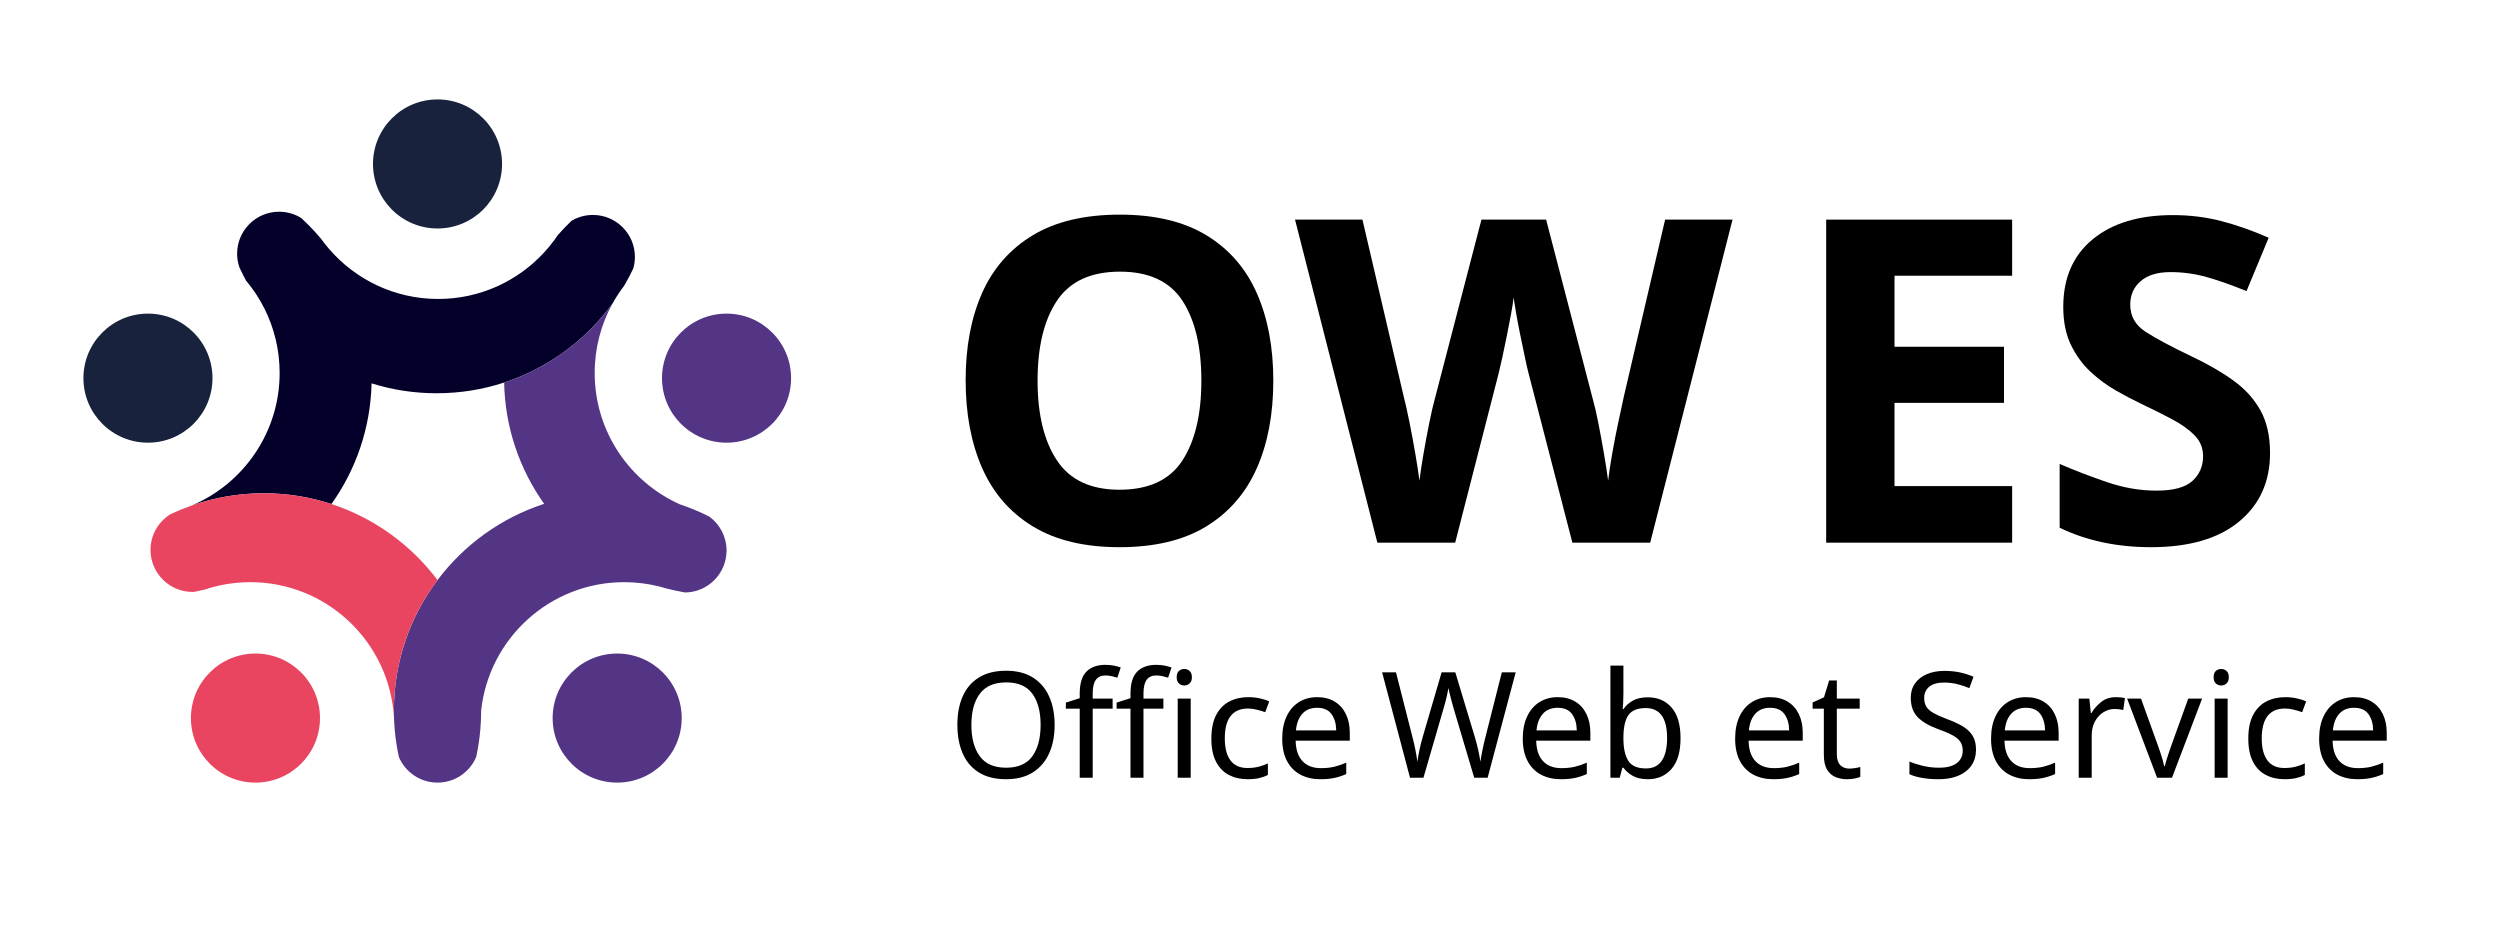
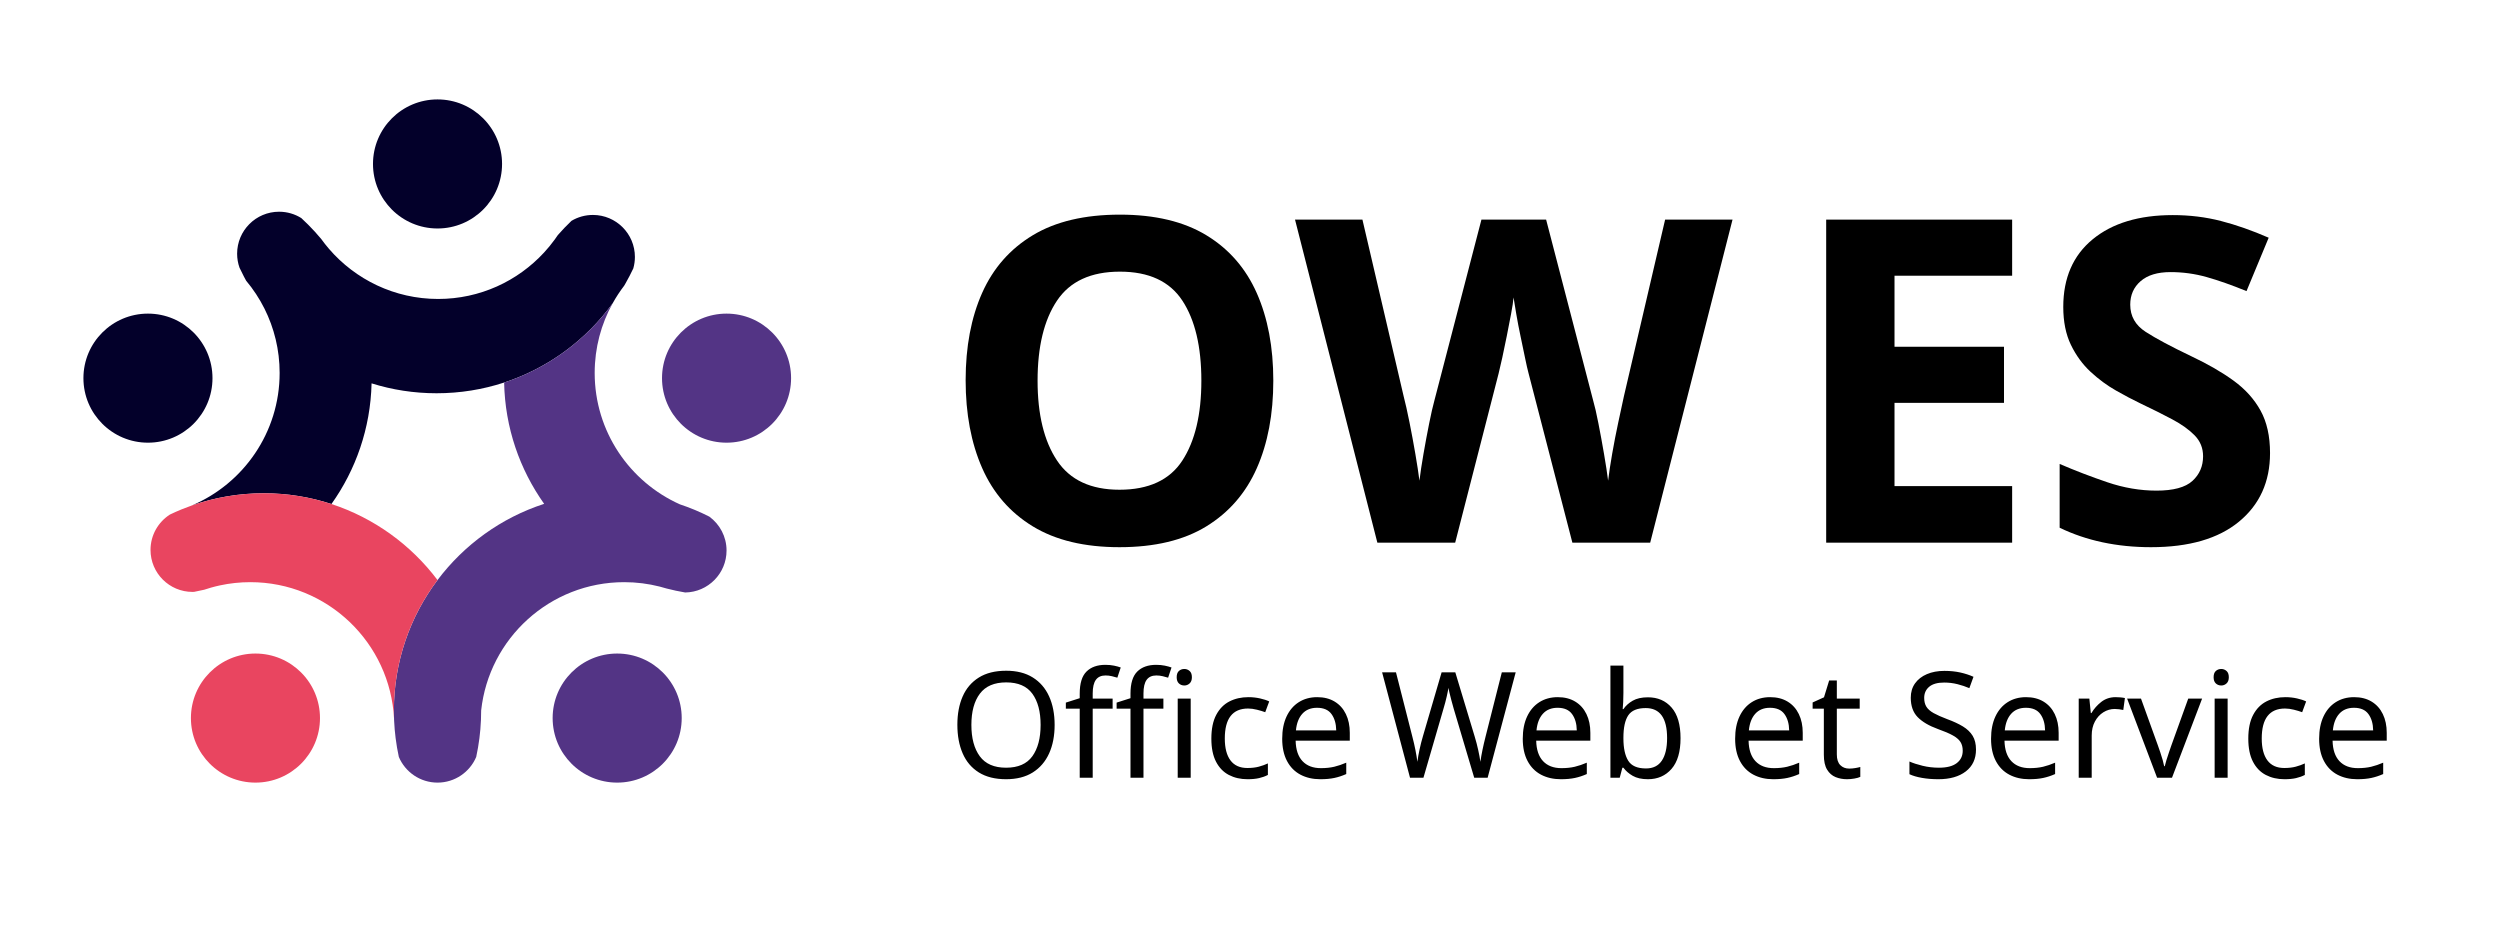
<svg xmlns="http://www.w3.org/2000/svg" width="100%" height="100%" viewBox="0 0 2502 928" version="1.1" xml:space="preserve" style="fill-rule:evenodd;clip-rule:evenodd;stroke-linejoin:round;stroke-miterlimit:2;">
  <g transform="matrix(1,0,0,1,-6392.041,0)">
    <g id="Artboard3" transform="matrix(0.828322,0,0,0.264298,1135.774,0)">
      <rect x="6345.679" y="0" width="3019.489" height="3507.874" style="fill:none;" />
-       <g transform="matrix(0.578993,0,0,1.403171,6155.123,-1506.403)">
-         <g transform="matrix(0.991774,0,0,1.282573,-253.3448,-311.1555)">
-           <path d="M1050.057,2311.355C1042.431,2313.772 1034.719,2315.995 1026.926,2318.017C1023.66,2318.865 1020.38,2319.677 1017.087,2320.453C1021.732,2318.882 1026.427,2317.42 1031.17,2316.071C1037.387,2314.303 1043.685,2312.728 1050.057,2311.355ZM1050.057,2311.355C1042.431,2313.772 1034.719,2315.995 1026.926,2318.017C1023.66,2318.865 1020.38,2319.677 1017.087,2320.453C1021.732,2318.882 1026.427,2317.42 1031.17,2316.071C1037.387,2314.303 1043.685,2312.728 1050.057,2311.355ZM1050.057,2311.355C1042.431,2313.772 1034.719,2315.995 1026.926,2318.017C1023.66,2318.865 1020.38,2319.677 1017.087,2320.453C1021.732,2318.882 1026.427,2317.42 1031.17,2316.071C1037.387,2314.303 1043.685,2312.728 1050.057,2311.355ZM1050.057,2311.355C1042.431,2313.772 1034.719,2315.995 1026.926,2318.017C1023.66,2318.865 1020.38,2319.677 1017.087,2320.453C1021.732,2318.882 1026.427,2317.42 1031.17,2316.071C1037.387,2314.303 1043.685,2312.728 1050.057,2311.355ZM1050.057,2311.355C1042.431,2313.772 1034.719,2315.995 1026.926,2318.017C1023.66,2318.865 1020.38,2319.677 1017.087,2320.453C1021.732,2318.882 1026.427,2317.42 1031.17,2316.071C1037.387,2314.303 1043.685,2312.728 1050.057,2311.355ZM1050.057,2311.355C1042.431,2313.772 1034.719,2315.995 1026.926,2318.017C1023.66,2318.865 1020.38,2319.677 1017.087,2320.453C1021.732,2318.882 1026.427,2317.42 1031.17,2316.071C1037.387,2314.303 1043.685,2312.728 1050.057,2311.355ZM1050.057,2311.355C1042.431,2313.772 1034.719,2315.995 1026.926,2318.017C1023.66,2318.865 1020.38,2319.677 1017.087,2320.453C1021.732,2318.882 1026.427,2317.42 1031.17,2316.071C1037.387,2314.303 1043.685,2312.728 1050.057,2311.355Z" style="fill:none;" />
-         </g>
-         <g transform="matrix(0.991774,0,0,1.282573,930.2794,-311.1555)">
-           <path d="M707.167,1680.789C699.654,1693.585 691.537,1705.985 682.855,1717.948C690.059,1704.947 698.194,1692.531 707.167,1680.789ZM795.747,2317.739C791.028,2316.502 786.339,2315.192 781.681,2313.809C786.415,2315.008 791.105,2316.319 795.747,2317.739ZM567.607,1574.244C565.458,1577.444 563.25,1580.601 560.984,1583.714C554.062,1593.221 546.601,1602.312 538.646,1610.939M707.167,1680.789C699.654,1693.585 691.537,1705.985 682.855,1717.948C690.059,1704.947 698.194,1692.531 707.167,1680.789ZM567.607,1574.244C565.458,1577.444 563.25,1580.601 560.984,1583.714C554.062,1593.221 546.601,1602.312 538.646,1610.939M707.167,1680.789C699.654,1693.585 691.537,1705.985 682.855,1717.948C690.059,1704.947 698.194,1692.531 707.167,1680.789ZM567.607,1574.244C565.458,1577.444 563.25,1580.601 560.984,1583.714C554.062,1593.221 546.601,1602.312 538.646,1610.939M707.167,1680.789C699.654,1693.585 691.537,1705.985 682.855,1717.948C690.059,1704.947 698.194,1692.531 707.167,1680.789ZM567.607,1574.244C565.458,1577.444 563.25,1580.601 560.984,1583.714C554.062,1593.221 546.601,1602.312 538.646,1610.939M707.167,1680.789C699.654,1693.585 691.537,1705.985 682.855,1717.948C690.059,1704.947 698.194,1692.531 707.167,1680.789ZM567.607,1574.244C565.458,1577.444 563.25,1580.601 560.984,1583.714C554.062,1593.221 546.601,1602.312 538.646,1610.939M707.167,1680.789C699.654,1693.585 691.537,1705.985 682.855,1717.948C690.059,1704.947 698.194,1692.531 707.167,1680.789ZM567.607,1574.244C565.458,1577.444 563.25,1580.601 560.984,1583.714C554.062,1593.221 546.601,1602.312 538.646,1610.939M707.167,1680.789C699.654,1693.585 691.537,1705.985 682.855,1717.948C690.059,1704.947 698.194,1692.531 707.167,1680.789ZM795.747,2317.739C791.028,2316.502 786.339,2315.192 781.681,2313.809C786.415,2315.008 791.105,2316.319 795.747,2317.739ZM567.607,1574.244C565.458,1577.444 563.25,1580.601 560.984,1583.714C554.062,1593.221 546.601,1602.312 538.646,1610.939M567.607,1574.244C565.458,1577.444 563.25,1580.601 560.984,1583.714C554.062,1593.221 546.601,1602.312 538.646,1610.939M707.167,1680.789C699.654,1693.585 691.537,1705.985 682.855,1717.948C690.059,1704.947 698.194,1692.531 707.167,1680.789ZM795.747,2317.739C791.028,2316.502 786.339,2315.192 781.681,2313.809C786.415,2315.008 791.105,2316.319 795.747,2317.739ZM795.747,2317.739C791.028,2316.502 786.339,2315.192 781.681,2313.809C786.415,2315.008 791.105,2316.319 795.747,2317.739Z" style="fill:none;" />
-         </g>
-         <g transform="matrix(0.656407,0,0,0.848872,1271.748,488.1734)">
-           <path d="M548.258,1597.891C536.907,1617.225 524.643,1635.959 511.525,1654.034C522.411,1634.391 534.7,1615.631 548.258,1597.891ZM548.258,1597.891C536.907,1617.225 524.643,1635.959 511.525,1654.034C522.411,1634.391 534.7,1615.631 548.258,1597.891Z" style="fill:none;" />
-         </g>
-         <g transform="matrix(0.656407,0,0,0.848872,1033.121,1441.026)">
-           <path d="M1045.632,1437.774C1038.502,1435.905 1031.417,1433.925 1024.378,1431.836C1031.531,1433.648 1038.617,1435.629 1045.632,1437.774ZM1045.632,1437.774C1038.502,1435.905 1031.417,1433.925 1024.378,1431.836C1031.531,1433.648 1038.617,1435.629 1045.632,1437.774Z" style="fill:none;" />
-         </g>
-         <g transform="matrix(0.656407,0,0,0.848872,252.9806,1441.026)">
-           <path d="M1368.962,1858.852C1368.867,1856.797 1368.781,1854.74 1368.703,1852.681C1368.803,1854.734 1368.89,1856.791 1368.962,1858.852ZM815.186,1428.128C803.664,1431.78 792.011,1435.139 780.237,1438.194C775.303,1439.475 770.347,1440.702 765.371,1441.875C772.389,1439.501 779.483,1437.292 786.649,1435.254C796.042,1432.582 805.558,1430.203 815.186,1428.128ZM1368.962,1858.852C1368.867,1856.797 1368.781,1854.74 1368.703,1852.681C1368.803,1854.734 1368.89,1856.791 1368.962,1858.852Z" style="fill:none;" />
-         </g>
-         <g transform="matrix(0.657239,0,0,0.849949,644.1541,-102.2642)">
-           <path d="M1291.863,2129.763C1288.62,2134.593 1285.288,2139.357 1281.869,2144.054C1271.423,2158.4 1260.164,2172.118 1248.16,2185.137" style="fill:none;" />
-         </g>
-         <g transform="matrix(0.991774,0,0,1.282573,700.3332,586.1922)">
-           <path d="M1027.601,1618.092C1022.882,1616.855 1018.193,1615.545 1013.534,1614.162C1018.268,1615.362 1022.958,1616.673 1027.601,1618.092ZM454.986,1896.783C454.923,1895.423 454.866,1894.062 454.815,1892.699C454.881,1894.058 454.938,1895.419 454.986,1896.783Z" style="fill:none;" />
-         </g>
-         <g transform="matrix(0.991774,0,0,1.282573,-24.80806,586.1922)">
-           <path d="M1186.142,1896.783C1186.079,1895.423 1186.022,1894.062 1185.971,1892.699C1186.037,1894.058 1186.094,1895.419 1186.142,1896.783ZM819.625,1611.708C811.999,1614.125 804.286,1616.348 796.494,1618.37C793.228,1619.218 789.948,1620.03 786.655,1620.807C791.3,1619.235 795.995,1617.773 800.738,1616.424C806.954,1614.656 813.253,1613.081 819.625,1611.708Z" style="fill:none;" />
-         </g>
-         <g transform="matrix(1,0,0,1.293211,0,0)">
-           <path d="M1650.686,1390.264C1647.415,1401.768 1641.85,1412.31 1634.517,1421.363C1640.292,1411.234 1645.688,1400.861 1650.686,1390.264ZM1650.686,1390.264C1647.415,1401.768 1641.85,1412.31 1634.517,1421.363C1640.292,1411.234 1645.688,1400.861 1650.686,1390.264ZM1650.686,1390.264C1647.415,1401.768 1641.85,1412.31 1634.517,1421.363C1640.292,1411.234 1645.688,1400.861 1650.686,1390.264ZM1650.686,1390.264C1647.415,1401.768 1641.85,1412.31 1634.517,1421.363C1640.292,1411.234 1645.688,1400.861 1650.686,1390.264ZM1650.686,1390.264C1647.415,1401.768 1641.85,1412.31 1634.517,1421.363C1640.292,1411.234 1645.688,1400.861 1650.686,1390.264ZM1650.686,1390.264C1647.415,1401.768 1641.85,1412.31 1634.517,1421.363C1640.292,1411.234 1645.688,1400.861 1650.686,1390.264ZM1650.686,1390.264C1647.415,1401.768 1641.85,1412.31 1634.517,1421.363C1640.292,1411.234 1645.688,1400.861 1650.686,1390.264ZM1650.686,1390.264C1647.415,1401.768 1641.85,1412.31 1634.517,1421.363C1640.292,1411.234 1645.688,1400.861 1650.686,1390.264Z" style="fill:none;" />
-         </g>
-         <g transform="matrix(1,0,0,1.293211,0,0)">
-           <path d="M1720.745,2058.395C1733.269,2061.638 1746.002,2064.36 1758.92,2066.534M1720.745,2058.395C1733.269,2061.638 1746.002,2064.36 1758.92,2066.534M1720.745,2058.395C1733.269,2061.638 1746.002,2064.36 1758.92,2066.534M1720.745,2058.395C1733.269,2061.638 1746.002,2064.36 1758.92,2066.534M1720.745,2058.395C1733.269,2061.638 1746.002,2064.36 1758.92,2066.534M1720.745,2058.395C1733.269,2061.638 1746.002,2064.36 1758.92,2066.534" style="fill:none;" />
-         </g>
-         <g transform="matrix(1,0,0,1.293211,0,0)">
-           <path d="M765.133,2058.341C755.475,2062.463 744.928,2064.899 733.863,2065.279C741.095,2063.942 748.267,2062.433 755.375,2060.757C758.642,2059.987 761.894,2059.181 765.133,2058.341ZM765.133,2058.341C755.475,2062.463 744.928,2064.899 733.863,2065.279C741.095,2063.942 748.267,2062.433 755.375,2060.757C758.642,2059.987 761.894,2059.181 765.133,2058.341ZM765.133,2058.341C755.475,2062.463 744.928,2064.899 733.863,2065.279C741.095,2063.942 748.267,2062.433 755.375,2060.757C758.642,2059.987 761.894,2059.181 765.133,2058.341ZM765.133,2058.341C755.475,2062.463 744.928,2064.899 733.863,2065.279C741.095,2063.942 748.267,2062.433 755.375,2060.757C758.642,2059.987 761.894,2059.181 765.133,2058.341ZM765.133,2058.341C755.475,2062.463 744.928,2064.899 733.863,2065.279C741.095,2063.942 748.267,2062.433 755.375,2060.757C758.642,2059.987 761.894,2059.181 765.133,2058.341ZM765.133,2058.341C755.475,2062.463 744.928,2064.899 733.863,2065.279C741.095,2063.942 748.267,2062.433 755.375,2060.757C758.642,2059.987 761.894,2059.181 765.133,2058.341ZM765.133,2058.341C755.475,2062.463 744.928,2064.899 733.863,2065.279C741.095,2063.942 748.267,2062.433 755.375,2060.757C758.642,2059.987 761.894,2059.181 765.133,2058.341ZM765.133,2058.341C755.475,2062.463 744.928,2064.899 733.863,2065.279C741.095,2063.942 748.267,2062.433 755.375,2060.757C758.642,2059.987 761.894,2059.181 765.133,2058.341ZM765.133,2058.341C755.475,2062.463 744.928,2064.899 733.863,2065.279C741.095,2063.942 748.267,2062.433 755.375,2060.757C758.642,2059.987 761.894,2059.181 765.133,2058.341Z" style="fill:none;" />
-         </g>
-         <g transform="matrix(1,0,0,1.293211,0,0)">
-           <path d="M838.167,1407.416C834.394,1401.646 831.283,1395.405 828.942,1388.8C831.879,1395.085 834.955,1401.292 838.167,1407.416ZM838.167,1407.416C834.394,1401.646 831.283,1395.405 828.942,1388.8C831.879,1395.085 834.955,1401.292 838.167,1407.416ZM838.167,1407.416C834.394,1401.646 831.283,1395.405 828.942,1388.8C831.879,1395.085 834.955,1401.292 838.167,1407.416ZM838.167,1407.416C834.394,1401.646 831.283,1395.405 828.942,1388.8C831.879,1395.085 834.955,1401.292 838.167,1407.416ZM838.167,1407.416C834.394,1401.646 831.283,1395.405 828.942,1388.8C831.879,1395.085 834.955,1401.292 838.167,1407.416Z" style="fill:none;" />
-         </g>
-         <g transform="matrix(1.234966,0,0,1.597072,219.0391,745.0189)">
-           <path d="M501.332,673.149C498.277,668.477 495.757,663.423 493.862,658.075C496.24,663.164 498.731,668.19 501.332,673.149Z" style="fill:none;" />
-         </g>
-         <g transform="matrix(1.234966,0,0,1.597072,38.32046,1544.446)">
-           <path d="M588.528,699.67C580.708,703.008 572.168,704.981 563.208,705.288C569.064,704.205 574.871,702.984 580.627,701.627C584.357,700.365 588.128,699.191 591.937,698.107C590.817,698.657 589.68,699.179 588.528,699.67Z" style="fill:none;" />
-         </g>
-         <g transform="matrix(1.234966,0,0,1.597072,873.927,753.7173)">
-           <path d="M524.498,573.431C516.465,581.094 508.778,589.117 501.463,597.474C499.738,600.044 497.964,602.579 496.144,605.079M628.972,653.813C626.323,663.128 621.817,671.665 615.879,678.996C620.556,670.794 624.925,662.394 628.972,653.813Z" style="fill:none;" />
-         </g>
-         <g transform="matrix(1,0,0,1.293211,0,0)">
-           <path d="M729.344,1884.995C837.032,1839.368 912.657,1732.655 912.657,1608.418C912.657,1560.163 901.248,1514.552 880.983,1474.137C870.485,1453.202 857.612,1433.662 842.717,1415.871C841.172,1413.071 839.655,1410.252 838.167,1407.416C834.955,1401.292 831.879,1395.085 828.942,1388.8C825.701,1379.656 823.937,1369.815 823.937,1359.565C823.937,1311.221 863.186,1271.971 911.531,1271.971C928.524,1271.971 944.395,1276.821 957.831,1285.211C967.64,1294.227 977.052,1303.669 986.036,1313.508C990.542,1318.443 994.942,1323.478 999.229,1328.609C1004.388,1335.784 1009.854,1342.723 1015.609,1349.406C1070.755,1413.447 1152.412,1454.022 1243.471,1454.022C1330.837,1454.022 1409.548,1416.671 1464.494,1357.08C1472.384,1348.523 1479.783,1339.508 1486.649,1330.078C1488.896,1326.992 1491.086,1323.86 1493.217,1320.686C1502.25,1310.366 1511.743,1300.457 1521.664,1290.994C1534.765,1283.185 1550.072,1278.698 1566.418,1278.698C1614.763,1278.698 1654.012,1317.947 1654.012,1366.291C1654.012,1374.602 1652.852,1382.644 1650.686,1390.264C1645.688,1400.861 1640.292,1411.234 1634.517,1421.363C1633.565,1423.034 1632.602,1424.698 1631.629,1426.355C1622.729,1438 1614.662,1450.314 1607.517,1463.208C1551.916,1539.819 1472.95,1598.393 1381.12,1628.429C1336.742,1642.944 1289.359,1650.794 1240.157,1650.794C1192.916,1650.794 1147.352,1643.557 1104.514,1630.132C1102.297,1723.838 1071.605,1810.549 1020.767,1881.937C976.318,1867.37 928.852,1859.491 879.56,1859.491C826.922,1859.491 776.367,1868.476 729.344,1884.995Z" style="fill:rgb(3,0,42);" />
-         </g>
-         <g transform="matrix(1,0,0,1.293211,17.16217,570.561)">
-           <circle cx="620.708" cy="1178.073" r="134.667" style="fill:rgb(24,34,61);" />
-         </g>
-         <g transform="matrix(1,0,0,1.293211,1224.549,570.561)">
-           <circle cx="620.708" cy="1178.073" r="134.667" style="fill:rgb(83,52,133);" />
-         </g>
-         <g transform="matrix(1,0,0,1.293211,996.3146,1487.897)">
-           <circle cx="620.708" cy="1178.073" r="134.667" style="fill:rgb(83,52,133);" />
-         </g>
-         <g transform="matrix(1,0,0,1.293211,621.4227,-7.483741)">
-           <circle cx="620.708" cy="1178.073" r="134.667" style="fill:rgb(24,34,61);" />
-         </g>
-         <g transform="matrix(1,0,0,1.293211,241.4798,1487.897)">
-           <circle cx="620.708" cy="1178.073" r="134.667" style="fill:rgb(233,69,96);" />
-         </g>
-         <g transform="matrix(1,0,0,1.293211,0,0)">
-           <path d="M1607.517,1463.208C1583.662,1506.252 1570.077,1555.761 1570.077,1608.418C1570.077,1730.502 1643.104,1835.665 1747.821,1882.568C1757.873,1885.913 1767.769,1889.599 1777.496,1893.614C1778.786,1894.147 1780.072,1894.685 1781.356,1895.229C1790.848,1899.251 1800.175,1903.586 1809.323,1908.223C1831.102,1924.165 1845.257,1949.917 1845.257,1978.949C1845.257,2026.874 1806.686,2065.861 1758.92,2066.534C1746.002,2064.36 1733.269,2061.638 1720.745,2058.395L1719.48,2058.065C1714.876,2056.657 1710.225,2055.357 1705.53,2054.168C1681.9,2048.182 1657.158,2045.001 1631.678,2045.001C1476.919,2045.001 1349.351,2162.35 1333.179,2312.843L1333.18,2313.111C1333.18,2326.235 1332.621,2339.231 1331.526,2352.074C1330.999,2358.259 1330.348,2364.409 1329.574,2370.521C1327.896,2383.785 1325.644,2396.872 1322.844,2409.755C1309.543,2441.199 1278.396,2463.285 1242.131,2463.285C1205.866,2463.285 1174.719,2441.199 1161.418,2409.755C1158.618,2396.872 1156.365,2383.785 1154.687,2370.521C1153.184,2358.638 1152.141,2346.613 1151.577,2334.463C1151.529,2333.111 1151.472,2331.761 1151.406,2330.413C1151.191,2324.672 1151.082,2318.904 1151.082,2313.111C1151.082,2210.876 1184.976,2116.494 1242.131,2040.601C1297.619,1966.919 1375.032,1910.663 1464.639,1881.564C1413.651,1809.814 1383,1722.624 1381.12,1628.429C1472.95,1598.393 1551.916,1539.819 1607.517,1463.208Z" style="fill:rgb(83,52,133);" />
-         </g>
-         <g transform="matrix(1,0,0,1.293211,0,0)">
-           <path d="M733.863,2065.279C732.85,2065.313 731.833,2065.331 730.812,2065.331C682.468,2065.331 643.218,2026.081 643.218,1977.737C643.218,1946.743 659.35,1919.488 683.668,1903.916C691.556,1900.13 699.569,1896.565 707.701,1893.229L708.239,1893.009C715.19,1890.169 722.227,1887.495 729.344,1884.995C776.367,1868.476 826.922,1859.491 879.56,1859.491C928.852,1859.491 976.318,1867.37 1020.767,1881.937C1109.888,1911.143 1186.878,1967.233 1242.131,2040.601C1184.976,2116.494 1151.082,2210.876 1151.082,2313.111C1151.082,2318.904 1151.191,2324.672 1151.406,2330.413C1143.672,2171.583 1012.271,2045.001 851.538,2045.001C829.767,2045.001 808.534,2047.323 788.074,2051.733C781.754,2053.096 775.508,2054.657 769.342,2056.411C764.639,2057.749 759.982,2059.199 755.375,2060.757C748.267,2062.433 741.095,2063.942 733.863,2065.279Z" style="fill:rgb(233,69,96);" />
-         </g>
+       <g transform="matrix(0.57423,0,0,1.799668,6008.438,-1943.007)">
+         <path d="M1050.057,2311.355C1042.431,2313.772 1034.719,2315.995 1026.926,2318.017C1023.66,2318.865 1020.38,2319.677 1017.087,2320.453C1021.732,2318.882 1026.427,2317.42 1031.17,2316.071C1037.387,2314.303 1043.685,2312.728 1050.057,2311.355ZM1050.057,2311.355C1042.431,2313.772 1034.719,2315.995 1026.926,2318.017C1023.66,2318.865 1020.38,2319.677 1017.087,2320.453C1021.732,2318.882 1026.427,2317.42 1031.17,2316.071C1037.387,2314.303 1043.685,2312.728 1050.057,2311.355ZM1050.057,2311.355C1042.431,2313.772 1034.719,2315.995 1026.926,2318.017C1023.66,2318.865 1020.38,2319.677 1017.087,2320.453C1021.732,2318.882 1026.427,2317.42 1031.17,2316.071C1037.387,2314.303 1043.685,2312.728 1050.057,2311.355ZM1050.057,2311.355C1042.431,2313.772 1034.719,2315.995 1026.926,2318.017C1023.66,2318.865 1020.38,2319.677 1017.087,2320.453C1021.732,2318.882 1026.427,2317.42 1031.17,2316.071C1037.387,2314.303 1043.685,2312.728 1050.057,2311.355ZM1050.057,2311.355C1042.431,2313.772 1034.719,2315.995 1026.926,2318.017C1023.66,2318.865 1020.38,2319.677 1017.087,2320.453C1021.732,2318.882 1026.427,2317.42 1031.17,2316.071C1037.387,2314.303 1043.685,2312.728 1050.057,2311.355ZM1050.057,2311.355C1042.431,2313.772 1034.719,2315.995 1026.926,2318.017C1023.66,2318.865 1020.38,2319.677 1017.087,2320.453C1021.732,2318.882 1026.427,2317.42 1031.17,2316.071C1037.387,2314.303 1043.685,2312.728 1050.057,2311.355ZM1050.057,2311.355C1042.431,2313.772 1034.719,2315.995 1026.926,2318.017C1023.66,2318.865 1020.38,2319.677 1017.087,2320.453C1021.732,2318.882 1026.427,2317.42 1031.17,2316.071C1037.387,2314.303 1043.685,2312.728 1050.057,2311.355Z" style="fill:none;" />
+       </g>
+       <g transform="matrix(0.57423,0,0,1.799668,6693.749,-1943.007)">
+         <path d="M707.167,1680.789C699.654,1693.585 691.537,1705.985 682.855,1717.948C690.059,1704.947 698.194,1692.531 707.167,1680.789ZM795.747,2317.739C791.028,2316.502 786.339,2315.192 781.681,2313.809C786.415,2315.008 791.105,2316.319 795.747,2317.739ZM567.607,1574.244C565.458,1577.444 563.25,1580.601 560.984,1583.714C554.062,1593.221 546.601,1602.312 538.646,1610.939M707.167,1680.789C699.654,1693.585 691.537,1705.985 682.855,1717.948C690.059,1704.947 698.194,1692.531 707.167,1680.789ZM567.607,1574.244C565.458,1577.444 563.25,1580.601 560.984,1583.714C554.062,1593.221 546.601,1602.312 538.646,1610.939M707.167,1680.789C699.654,1693.585 691.537,1705.985 682.855,1717.948C690.059,1704.947 698.194,1692.531 707.167,1680.789ZM567.607,1574.244C565.458,1577.444 563.25,1580.601 560.984,1583.714C554.062,1593.221 546.601,1602.312 538.646,1610.939M707.167,1680.789C699.654,1693.585 691.537,1705.985 682.855,1717.948C690.059,1704.947 698.194,1692.531 707.167,1680.789ZM567.607,1574.244C565.458,1577.444 563.25,1580.601 560.984,1583.714C554.062,1593.221 546.601,1602.312 538.646,1610.939M707.167,1680.789C699.654,1693.585 691.537,1705.985 682.855,1717.948C690.059,1704.947 698.194,1692.531 707.167,1680.789ZM567.607,1574.244C565.458,1577.444 563.25,1580.601 560.984,1583.714C554.062,1593.221 546.601,1602.312 538.646,1610.939M707.167,1680.789C699.654,1693.585 691.537,1705.985 682.855,1717.948C690.059,1704.947 698.194,1692.531 707.167,1680.789ZM567.607,1574.244C565.458,1577.444 563.25,1580.601 560.984,1583.714C554.062,1593.221 546.601,1602.312 538.646,1610.939M707.167,1680.789C699.654,1693.585 691.537,1705.985 682.855,1717.948C690.059,1704.947 698.194,1692.531 707.167,1680.789ZM795.747,2317.739C791.028,2316.502 786.339,2315.192 781.681,2313.809C786.415,2315.008 791.105,2316.319 795.747,2317.739ZM567.607,1574.244C565.458,1577.444 563.25,1580.601 560.984,1583.714C554.062,1593.221 546.601,1602.312 538.646,1610.939M567.607,1574.244C565.458,1577.444 563.25,1580.601 560.984,1583.714C554.062,1593.221 546.601,1602.312 538.646,1610.939M707.167,1680.789C699.654,1693.585 691.537,1705.985 682.855,1717.948C690.059,1704.947 698.194,1692.531 707.167,1680.789ZM795.747,2317.739C791.028,2316.502 786.339,2315.192 781.681,2313.809C786.415,2315.008 791.105,2316.319 795.747,2317.739ZM795.747,2317.739C791.028,2316.502 786.339,2315.192 781.681,2313.809C786.415,2315.008 791.105,2316.319 795.747,2317.739Z" style="fill:none;" />
+       </g>
+       <g transform="matrix(0.380055,0,0,1.191113,6891.457,-821.4124)">
+         <path d="M548.258,1597.891C536.907,1617.225 524.643,1635.959 511.525,1654.034C522.411,1634.391 534.7,1615.631 548.258,1597.891ZM548.258,1597.891C536.907,1617.225 524.643,1635.959 511.525,1654.034C522.411,1634.391 534.7,1615.631 548.258,1597.891Z" style="fill:none;" />
+       </g>
+       <g transform="matrix(0.380055,0,0,1.191113,6753.293,515.6029)">
+         <path d="M1045.632,1437.774C1038.502,1435.905 1031.417,1433.925 1024.378,1431.836C1031.531,1433.648 1038.617,1435.629 1045.632,1437.774ZM1045.632,1437.774C1038.502,1435.905 1031.417,1433.925 1024.378,1431.836C1031.531,1433.648 1038.617,1435.629 1045.632,1437.774Z" style="fill:none;" />
+       </g>
+       <g transform="matrix(0.380055,0,0,1.191113,6301.597,515.6029)">
+         <path d="M1368.962,1858.852C1368.867,1856.797 1368.781,1854.74 1368.703,1852.681C1368.803,1854.734 1368.89,1856.791 1368.962,1858.852ZM815.186,1428.128C803.664,1431.78 792.011,1435.139 780.237,1438.194C775.303,1439.475 770.347,1440.702 765.371,1441.875C772.389,1439.501 779.483,1437.292 786.649,1435.254C796.042,1432.582 805.558,1430.203 815.186,1428.128ZM1368.962,1858.852C1368.867,1856.797 1368.781,1854.74 1368.703,1852.681C1368.803,1854.734 1368.89,1856.791 1368.962,1858.852Z" style="fill:none;" />
+       </g>
+       <g transform="matrix(0.380537,0,0,1.192624,6528.084,-1649.897)">
+         <path d="M1291.863,2129.763C1288.62,2134.593 1285.288,2139.357 1281.869,2144.054C1271.423,2158.4 1260.164,2172.118 1248.16,2185.137" style="fill:none;" />
+       </g>
+       <g transform="matrix(0.57423,0,0,1.799668,6560.611,-683.8752)">
+         <path d="M1027.601,1618.092C1022.882,1616.855 1018.193,1615.545 1013.534,1614.162C1018.268,1615.362 1022.958,1616.673 1027.601,1618.092ZM454.986,1896.783C454.923,1895.423 454.866,1894.062 454.815,1892.699C454.881,1894.058 454.938,1895.419 454.986,1896.783Z" style="fill:none;" />
+       </g>
+       <g transform="matrix(0.57423,0,0,1.799668,6140.759,-683.8752)">
+         <path d="M1186.142,1896.783C1186.079,1895.423 1186.022,1894.062 1185.971,1892.699C1186.037,1894.058 1186.094,1895.419 1186.142,1896.783ZM819.625,1611.708C811.999,1614.125 804.286,1616.348 796.494,1618.37C793.228,1619.218 789.948,1620.03 786.655,1620.807C791.3,1619.235 795.995,1617.773 800.738,1616.424C806.954,1614.656 813.253,1613.081 819.625,1611.708Z" style="fill:none;" />
+       </g>
+       <g transform="matrix(0.578993,0,0,1.814596,6155.123,-1506.403)">
+         <path d="M1650.686,1390.264C1647.415,1401.768 1641.85,1412.31 1634.517,1421.363C1640.292,1411.234 1645.688,1400.861 1650.686,1390.264ZM1650.686,1390.264C1647.415,1401.768 1641.85,1412.31 1634.517,1421.363C1640.292,1411.234 1645.688,1400.861 1650.686,1390.264ZM1650.686,1390.264C1647.415,1401.768 1641.85,1412.31 1634.517,1421.363C1640.292,1411.234 1645.688,1400.861 1650.686,1390.264ZM1650.686,1390.264C1647.415,1401.768 1641.85,1412.31 1634.517,1421.363C1640.292,1411.234 1645.688,1400.861 1650.686,1390.264ZM1650.686,1390.264C1647.415,1401.768 1641.85,1412.31 1634.517,1421.363C1640.292,1411.234 1645.688,1400.861 1650.686,1390.264ZM1650.686,1390.264C1647.415,1401.768 1641.85,1412.31 1634.517,1421.363C1640.292,1411.234 1645.688,1400.861 1650.686,1390.264ZM1650.686,1390.264C1647.415,1401.768 1641.85,1412.31 1634.517,1421.363C1640.292,1411.234 1645.688,1400.861 1650.686,1390.264ZM1650.686,1390.264C1647.415,1401.768 1641.85,1412.31 1634.517,1421.363C1640.292,1411.234 1645.688,1400.861 1650.686,1390.264Z" style="fill:none;" />
+       </g>
+       <g transform="matrix(0.578993,0,0,1.814596,6155.123,-1506.403)">
+         <path d="M1720.745,2058.395C1733.269,2061.638 1746.002,2064.36 1758.92,2066.534M1720.745,2058.395C1733.269,2061.638 1746.002,2064.36 1758.92,2066.534M1720.745,2058.395C1733.269,2061.638 1746.002,2064.36 1758.92,2066.534M1720.745,2058.395C1733.269,2061.638 1746.002,2064.36 1758.92,2066.534M1720.745,2058.395C1733.269,2061.638 1746.002,2064.36 1758.92,2066.534M1720.745,2058.395C1733.269,2061.638 1746.002,2064.36 1758.92,2066.534" style="fill:none;" />
+       </g>
+       <g transform="matrix(0.578993,0,0,1.814596,6155.123,-1506.403)">
+         <path d="M765.133,2058.341C755.475,2062.463 744.928,2064.899 733.863,2065.279C741.095,2063.942 748.267,2062.433 755.375,2060.757C758.642,2059.987 761.894,2059.181 765.133,2058.341ZM765.133,2058.341C755.475,2062.463 744.928,2064.899 733.863,2065.279C741.095,2063.942 748.267,2062.433 755.375,2060.757C758.642,2059.987 761.894,2059.181 765.133,2058.341ZM765.133,2058.341C755.475,2062.463 744.928,2064.899 733.863,2065.279C741.095,2063.942 748.267,2062.433 755.375,2060.757C758.642,2059.987 761.894,2059.181 765.133,2058.341ZM765.133,2058.341C755.475,2062.463 744.928,2064.899 733.863,2065.279C741.095,2063.942 748.267,2062.433 755.375,2060.757C758.642,2059.987 761.894,2059.181 765.133,2058.341ZM765.133,2058.341C755.475,2062.463 744.928,2064.899 733.863,2065.279C741.095,2063.942 748.267,2062.433 755.375,2060.757C758.642,2059.987 761.894,2059.181 765.133,2058.341ZM765.133,2058.341C755.475,2062.463 744.928,2064.899 733.863,2065.279C741.095,2063.942 748.267,2062.433 755.375,2060.757C758.642,2059.987 761.894,2059.181 765.133,2058.341ZM765.133,2058.341C755.475,2062.463 744.928,2064.899 733.863,2065.279C741.095,2063.942 748.267,2062.433 755.375,2060.757C758.642,2059.987 761.894,2059.181 765.133,2058.341ZM765.133,2058.341C755.475,2062.463 744.928,2064.899 733.863,2065.279C741.095,2063.942 748.267,2062.433 755.375,2060.757C758.642,2059.987 761.894,2059.181 765.133,2058.341ZM765.133,2058.341C755.475,2062.463 744.928,2064.899 733.863,2065.279C741.095,2063.942 748.267,2062.433 755.375,2060.757C758.642,2059.987 761.894,2059.181 765.133,2058.341Z" style="fill:none;" />
+       </g>
+       <g transform="matrix(0.578993,0,0,1.814596,6155.123,-1506.403)">
+         <path d="M838.167,1407.416C834.394,1401.646 831.283,1395.405 828.942,1388.8C831.879,1395.085 834.955,1401.292 838.167,1407.416ZM838.167,1407.416C834.394,1401.646 831.283,1395.405 828.942,1388.8C831.879,1395.085 834.955,1401.292 838.167,1407.416ZM838.167,1407.416C834.394,1401.646 831.283,1395.405 828.942,1388.8C831.879,1395.085 834.955,1401.292 838.167,1407.416ZM838.167,1407.416C834.394,1401.646 831.283,1395.405 828.942,1388.8C831.879,1395.085 834.955,1401.292 838.167,1407.416ZM838.167,1407.416C834.394,1401.646 831.283,1395.405 828.942,1388.8C831.879,1395.085 834.955,1401.292 838.167,1407.416Z" style="fill:none;" />
+       </g>
+       <g transform="matrix(0.715037,0,0,2.240965,6281.945,-461.0143)">
+         <path d="M501.332,673.149C498.277,668.477 495.757,663.423 493.862,658.075C496.24,663.164 498.731,668.19 501.332,673.149Z" style="fill:none;" />
+       </g>
+       <g transform="matrix(0.715037,0,0,2.240965,6177.31,660.7177)">
+         <path d="M588.528,699.67C580.708,703.008 572.168,704.981 563.208,705.288C569.064,704.205 574.871,702.984 580.627,701.627C584.357,700.365 588.128,699.191 591.937,698.107C590.817,698.657 589.68,699.179 588.528,699.67Z" style="fill:none;" />
+       </g>
+       <g transform="matrix(0.715037,0,0,2.240965,6661.121,-448.8089)">
+         <path d="M524.498,573.431C516.465,581.094 508.778,589.117 501.463,597.474C499.738,600.044 497.964,602.579 496.144,605.079M628.972,653.813C626.323,663.128 621.817,671.665 615.879,678.996C620.556,670.794 624.925,662.394 628.972,653.813Z" style="fill:none;" />
+       </g>
+       <g transform="matrix(0.578993,0,0,1.814596,6155.123,-1506.403)">
+         <path d="M729.344,1884.995C837.032,1839.368 912.657,1732.655 912.657,1608.418C912.657,1560.163 901.248,1514.552 880.983,1474.137C870.485,1453.202 857.612,1433.662 842.717,1415.871C841.172,1413.071 839.655,1410.252 838.167,1407.416C834.955,1401.292 831.879,1395.085 828.942,1388.8C825.701,1379.656 823.937,1369.815 823.937,1359.565C823.937,1311.221 863.186,1271.971 911.531,1271.971C928.524,1271.971 944.395,1276.821 957.831,1285.211C967.64,1294.227 977.052,1303.669 986.036,1313.508C990.542,1318.443 994.942,1323.478 999.229,1328.609C1004.388,1335.784 1009.854,1342.723 1015.609,1349.406C1070.755,1413.447 1152.412,1454.022 1243.471,1454.022C1330.837,1454.022 1409.548,1416.671 1464.494,1357.08C1472.384,1348.523 1479.783,1339.508 1486.649,1330.078C1488.896,1326.992 1491.086,1323.86 1493.217,1320.686C1502.25,1310.366 1511.743,1300.457 1521.664,1290.994C1534.765,1283.185 1550.072,1278.698 1566.418,1278.698C1614.763,1278.698 1654.012,1317.947 1654.012,1366.291C1654.012,1374.602 1652.852,1382.644 1650.686,1390.264C1645.688,1400.861 1640.292,1411.234 1634.517,1421.363C1633.565,1423.034 1632.602,1424.698 1631.629,1426.355C1622.729,1438 1614.662,1450.314 1607.517,1463.208C1551.916,1539.819 1472.95,1598.393 1381.12,1628.429C1336.742,1642.944 1289.359,1650.794 1240.157,1650.794C1192.916,1650.794 1147.352,1643.557 1104.514,1630.132C1102.297,1723.838 1071.605,1810.549 1020.767,1881.937C976.318,1867.37 928.852,1859.491 879.56,1859.491C826.922,1859.491 776.367,1868.476 729.344,1884.995Z" style="fill:rgb(3,0,42);" />
+       </g>
+       <g transform="matrix(0.578993,0,0,1.814596,6165.06,-705.8086)">
+         <circle cx="620.708" cy="1178.073" r="134.667" style="fill:rgb(3,0,42);" />
+       </g>
+       <g transform="matrix(0.578993,0,0,1.814596,6864.129,-705.8086)">
+         <circle cx="620.708" cy="1178.073" r="134.667" style="fill:rgb(83,52,133);" />
+       </g>
+       <g transform="matrix(0.578993,0,0,1.814596,6731.982,581.3706)">
+         <circle cx="620.708" cy="1178.073" r="134.667" style="fill:rgb(83,52,133);" />
+       </g>
+       <g transform="matrix(0.578993,0,0,1.814596,6514.922,-1516.904)">
+         <circle cx="620.708" cy="1178.073" r="134.667" style="fill:rgb(3,0,42);" />
+       </g>
+       <g transform="matrix(0.578993,0,0,1.814596,6294.938,581.3706)">
+         <circle cx="620.708" cy="1178.073" r="134.667" style="fill:rgb(233,69,96);" />
+       </g>
+       <g transform="matrix(0.578993,0,0,1.814596,6155.123,-1506.403)">
+         <path d="M1607.517,1463.208C1583.662,1506.252 1570.077,1555.761 1570.077,1608.418C1570.077,1730.502 1643.104,1835.665 1747.821,1882.568C1757.873,1885.913 1767.769,1889.599 1777.496,1893.614C1778.786,1894.147 1780.072,1894.685 1781.356,1895.229C1790.848,1899.251 1800.175,1903.586 1809.323,1908.223C1831.102,1924.165 1845.257,1949.917 1845.257,1978.949C1845.257,2026.874 1806.686,2065.861 1758.92,2066.534C1746.002,2064.36 1733.269,2061.638 1720.745,2058.395L1719.48,2058.065C1714.876,2056.657 1710.225,2055.357 1705.53,2054.168C1681.9,2048.182 1657.158,2045.001 1631.678,2045.001C1476.919,2045.001 1349.351,2162.35 1333.179,2312.843L1333.18,2313.111C1333.18,2326.235 1332.621,2339.231 1331.526,2352.074C1330.999,2358.259 1330.348,2364.409 1329.574,2370.521C1327.896,2383.785 1325.644,2396.872 1322.844,2409.755C1309.543,2441.199 1278.396,2463.285 1242.131,2463.285C1205.866,2463.285 1174.719,2441.199 1161.418,2409.755C1158.618,2396.872 1156.365,2383.785 1154.687,2370.521C1153.184,2358.638 1152.141,2346.613 1151.577,2334.463C1151.529,2333.111 1151.472,2331.761 1151.406,2330.413C1151.191,2324.672 1151.082,2318.904 1151.082,2313.111C1151.082,2210.876 1184.976,2116.494 1242.131,2040.601C1297.619,1966.919 1375.032,1910.663 1464.639,1881.564C1413.651,1809.814 1383,1722.624 1381.12,1628.429C1472.95,1598.393 1551.916,1539.819 1607.517,1463.208Z" style="fill:rgb(83,52,133);" />
+       </g>
+       <g transform="matrix(0.578993,0,0,1.814596,6155.123,-1506.403)">
+         <path d="M733.863,2065.279C732.85,2065.313 731.833,2065.331 730.812,2065.331C682.468,2065.331 643.218,2026.081 643.218,1977.737C643.218,1946.743 659.35,1919.488 683.668,1903.916C691.556,1900.13 699.569,1896.565 707.701,1893.229L708.239,1893.009C715.19,1890.169 722.227,1887.495 729.344,1884.995C776.367,1868.476 826.922,1859.491 879.56,1859.491C928.852,1859.491 976.318,1867.37 1020.767,1881.937C1109.888,1911.143 1186.878,1967.233 1242.131,2040.601C1184.976,2116.494 1151.082,2210.876 1151.082,2313.111C1151.082,2318.904 1151.191,2324.672 1151.406,2330.413C1143.672,2171.583 1012.271,2045.001 851.538,2045.001C829.767,2045.001 808.534,2047.323 788.074,2051.733C781.754,2053.096 775.508,2054.657 769.342,2056.411C764.639,2057.749 759.982,2059.199 755.375,2060.757C748.267,2062.433 741.095,2063.942 733.863,2065.279Z" style="fill:rgb(233,69,96);" />
      </g>
      <g transform="matrix(0.859043,0,0,2.692287,4075.406,252.9774)">
        <g transform="matrix(636.3547,0,0,636.3547,6025.824,669.2794)">
                </g>
        <text x="3964.035px" y="669.279px" style="font-family:'Didot-Bold', 'Didot';font-weight:700;font-size:636.355px;">OW<tspan x="5154.018px " y="669.279px ">E</tspan>S</text>
      </g>
      <g transform="matrix(1.120859,0,0,3.512831,2912.756,193.6452)">
        <g transform="matrix(159.0887,0,0,159.0887,4270.386,783.236)">
                </g>
        <g transform="matrix(159.0887,0,0,159.0887,4320.33,783.236)">
                </g>
        <g transform="matrix(159.0887,0,0,159.0887,5630.594,783.236)">
                </g>
        <text x="4085.047px" y="783.236px" style="font-family:'Didot';font-size:159.089px;">Ofﬁce <tspan x="4550.7px 4705.652px 4785.197px " y="783.236px 783.236px 783.236px ">Web</tspan> et Service</text>
      </g>
    </g>
  </g>
</svg>
